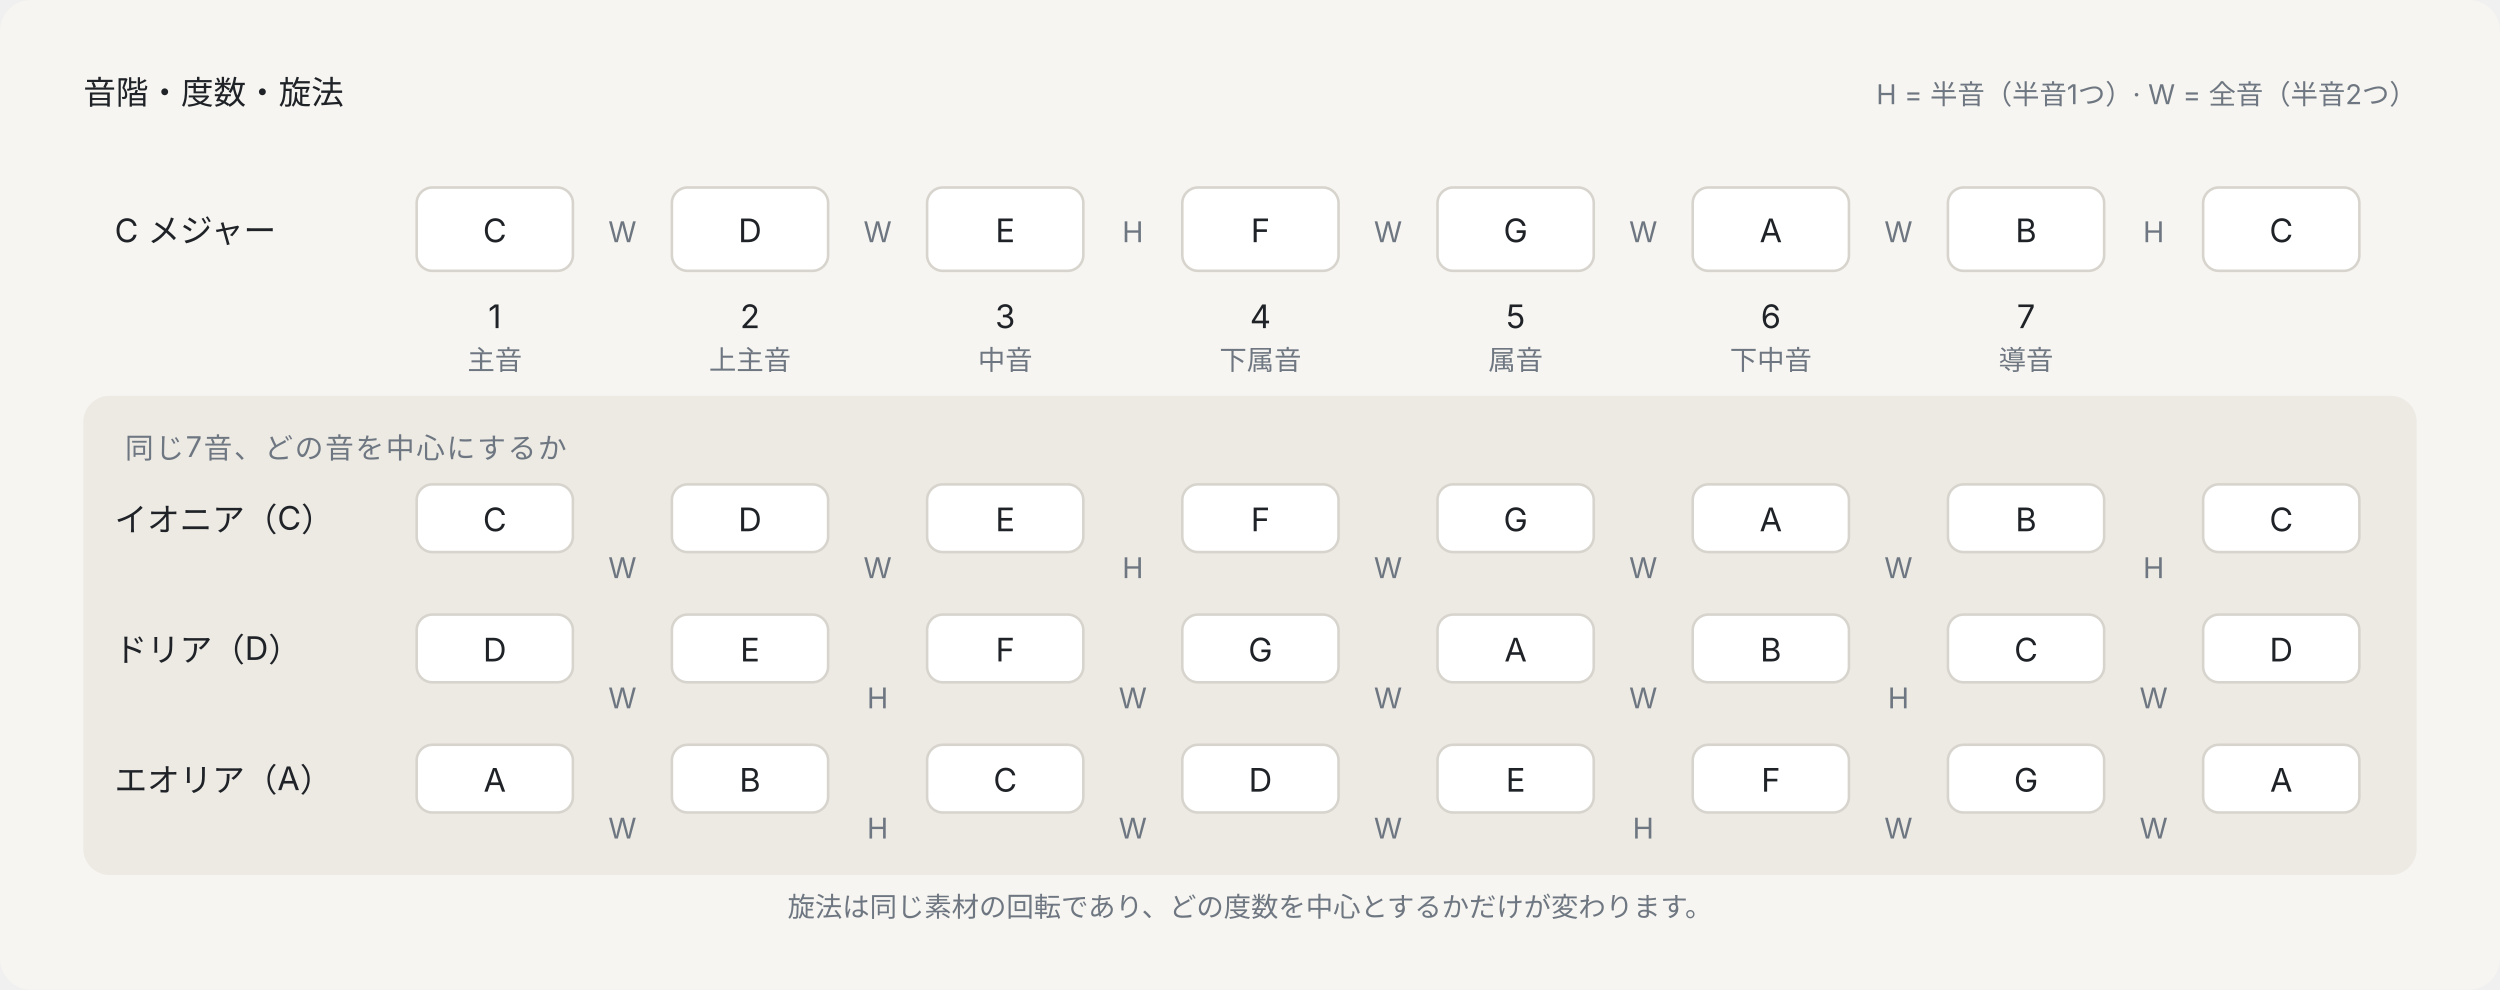
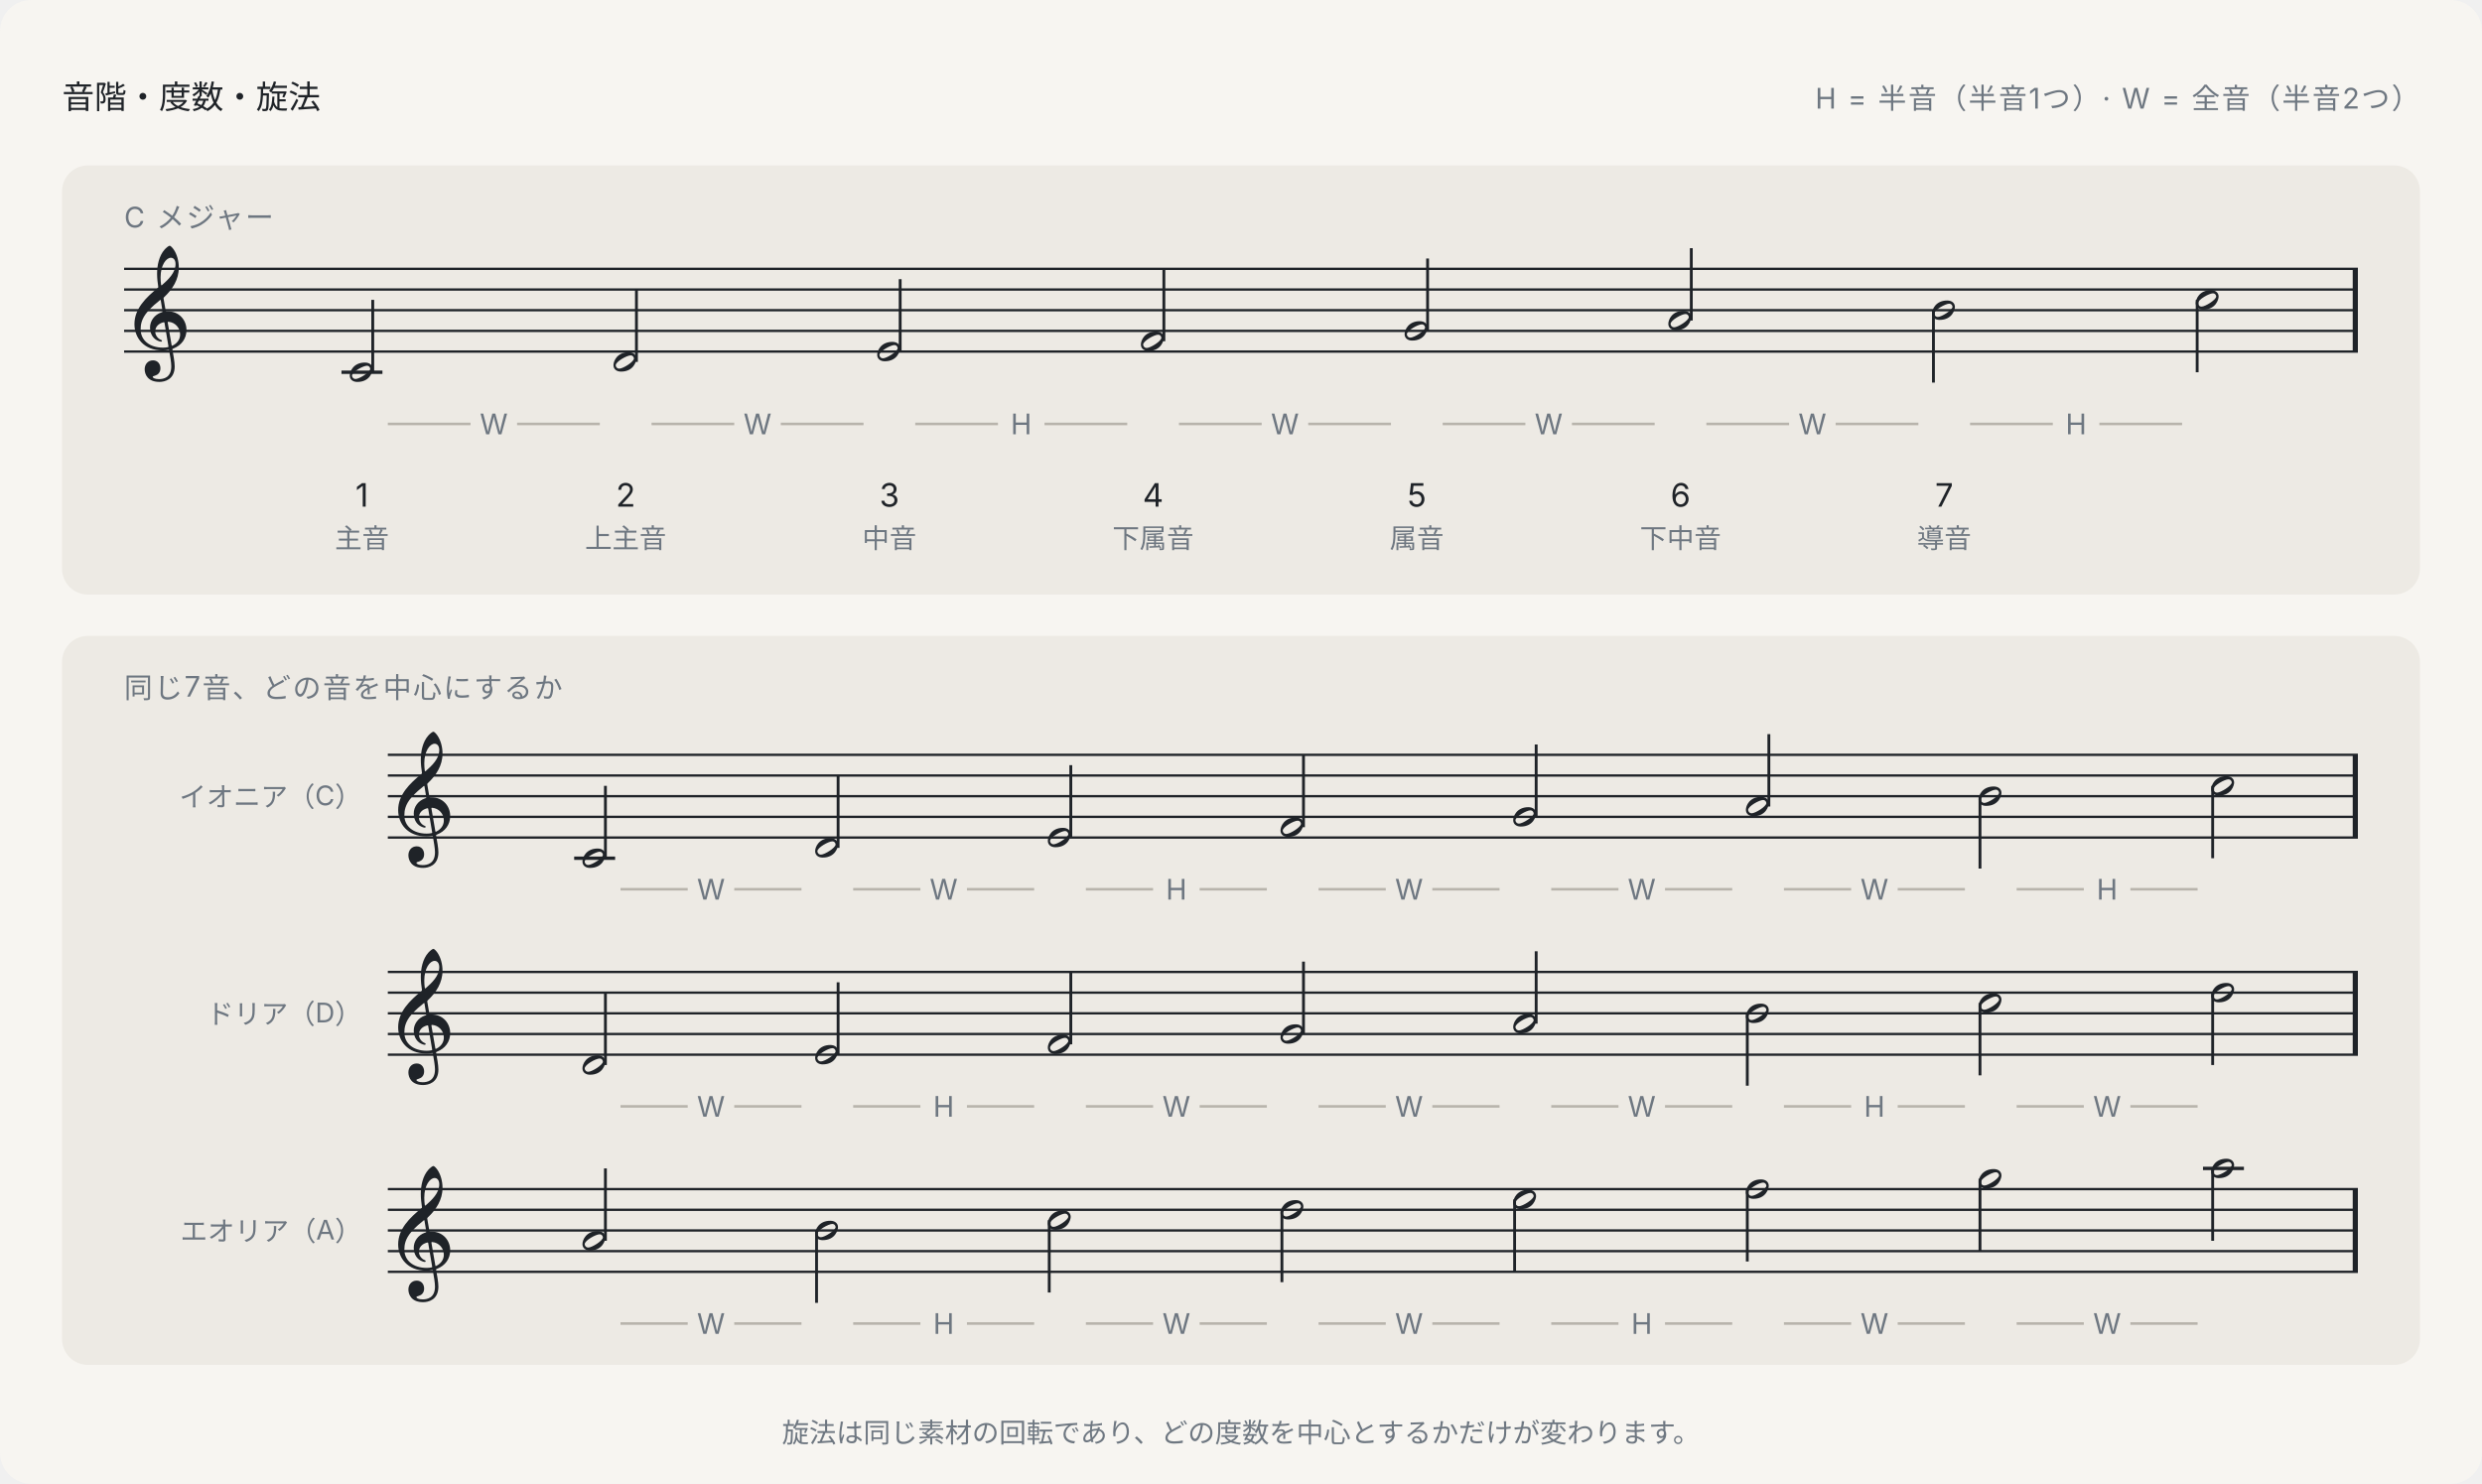
- <svg xmlns="http://www.w3.org/2000/svg" viewBox="0 0 960 380" width="960" height="380" role="img" aria-labelledby="ttl dsc">
+ <svg xmlns="http://www.w3.org/2000/svg" viewBox="0 0 960 574" width="960" height="574" role="img" aria-labelledby="ttl dsc">
  <style>
    .bg    { fill:#f7f5f1 }
    .grp   { fill:#edeae4 }
    .chip  { fill:#ffffff; stroke:#d7d4cd }
    .card  { fill:#ffffff; stroke:#8a6a1f }
    .alt   { fill:#ffffff; stroke:#3f6b8a }
-     .seam  { fill:none; stroke:#b8b4ac; stroke-dasharray:6 5 }
    .rule  { fill:none; stroke:#b8b4ac; stroke-width:1 }
    .ln    { fill:none; stroke:#8a6a1f; stroke-width:1.4 }
    .ln2   { fill:none; stroke:#3f6b8a; stroke-width:1.4 }
    .ah    { fill:#8a6a1f }
    .ah2   { fill:#3f6b8a }
-     .fill1 { fill:#8a6a1f; opacity:.16 }
-     .fill2 { fill:#3f6b8a; opacity:.16 }
    .warn  { fill:none; stroke:#a3401f; stroke-width:1.6 }
    .warnt { fill:#a3401f }
+     .staff { fill:none; stroke:#1f2328; stroke-width:.9 }
+     .bar   { fill:none; stroke:#1f2328; stroke-width:1.2 }
+     .ledger{ fill:none; stroke:#1f2328; stroke-width:1.3 }
+     .stem  { fill:none; stroke:#1f2328; stroke-width:1.1 }
+     .glyph { fill:#1f2328 }
+     .mark  { fill:#a3401f; stroke:none }
+     .markl { fill:none; stroke:#a3401f; stroke-width:1.1 }
    text   { font-family:Inter,"Helvetica Neue","Hiragino Sans","Noto Sans JP",Arial,sans-serif; fill:#1f2328 }
    .h     { font-size:12.5px }
    .lbl   { font-size:11px; fill:#6e7781; letter-spacing:.06em }
    .s     { font-size:10.5px; fill:#6e7781 }
+     .sym   { font-size:12.5px; fill:#8a6a1f }
+     .rn    { font-size:13px }
    .mono  { font-family:ui-monospace,SFMono-Regular,Menlo,Consolas,monospace; font-size:10.5px; fill:#8a6a1f }
    @media (prefers-color-scheme: dark) {
      .bg{fill:#0d1117} .grp{fill:#12171d}
      .chip{fill:#161b22;stroke:#30363d} .card{fill:#161b22;stroke:#d9b45c} .alt{fill:#161b22;stroke:#7fb3d5}
-       .seam{stroke:#484f58} .rule{stroke:#484f58}
+       .rule{stroke:#484f58}
      .ln{stroke:#d9b45c} .ln2{stroke:#7fb3d5} .ah{fill:#d9b45c} .ah2{fill:#7fb3d5}
-       .fill1{fill:#d9b45c} .fill2{fill:#7fb3d5}
-       .warn{stroke:#e08a68} .warnt{fill:#e08a68} .mono{fill:#d9b45c}
-       text{fill:#e6edf3} .lbl{fill:#8b949e} .s{fill:#8b949e}
+       .warn{stroke:#e08a68} .warnt{fill:#e08a68} .mark{fill:#e08a68} .markl{stroke:#e08a68}
+       .staff{stroke:#e6edf3} .bar{stroke:#e6edf3} .ledger{stroke:#e6edf3}
+       .stem{stroke:#e6edf3} .glyph{fill:#e6edf3}
+       text{fill:#e6edf3} .lbl{fill:#8b949e} .s{fill:#8b949e} .sym{fill:#d9b45c} .mono{fill:#d9b45c}
    }
  </style>
  <defs>
+     <path id="gClef" d="M361 262C364 243 364 244 346 238C258 208 201 129 201 44C201 -46 248 -110 316 -133C324 -136 336 -139 343 -139C351 -139 355 -134 355 -128C355 -121 347 -118 340 -115C298 -97 268 -54 268 -8C268 49 307 92 368 109C384 113 386 112 388 101L438 -197C440 -208 439 -208 424 -211C408 -214 388 -216 368 -216C193 -216 80 -119 80 20C80 79 90 158 173 252C233 319 279 356 326 394C336 402 338 401 340 390ZM470 943C503 943 530 916 530 861C530 750 435 660 356 591C349 585 345 586 343 599C339 625 337 659 337 691C337 847 409 943 470 943ZM430 103C428 115 429 118 441 117C522 110 589 42 589 -46C589 -109 551 -160 495 -188C483 -194 481 -194 479 -182ZM376 415C374 427 376 428 382 434C490 535 572 662 572 815C572 902 548 988 507 1048C492 1070 466 1098 455 1098C441 1098 410 1072 390 1050C316 968 292 843 292 739C292 681 299 616 306 575C308 563 309 561 297 551C153 432 0 289 0 87C0 -87 119 -252 364 -252C387 -252 413 -250 433 -246C444 -244 446 -243 448 -255C460 -322 475 -409 475 -456C475 -604 375 -622 316 -622C262 -622 236 -606 236 -593C236 -586 245 -583 268 -576C299 -567 335 -540 335 -482C335 -427 300 -380 239 -380C172 -380 132 -433 132 -495C132 -560 171 -658 322 -658C389 -658 519 -628 519 -458C519 -401 501 -306 490 -244C488 -232 489 -233 503 -227C604 -187 671 -102 671 11C671 139 577 252 430 252C404 252 404 252 401 270Z" />
+     <path id="noteheadHalf" d="M75 -87C54 -87 42 -76 35 -64C32 -58 29 -51 29 -44C29 5 174 84 221 84C240 84 251 75 258 63C261 57 264 51 264 44C264 1 123 -87 75 -87ZM97 -125C262 -125 295 9 295 42C295 93 254 125 196 125C47 125 0 10 0 -42C0 -95 42 -125 97 -125Z" />
    <marker id="a" markerUnits="userSpaceOnUse" markerWidth="9" markerHeight="9" refX="8" refY="4.5" orient="auto">
      <path class="ah" d="M0,0 L9,4.5 L0,9 z" />
    </marker>
    <marker id="b" markerUnits="userSpaceOnUse" markerWidth="9" markerHeight="9" refX="8" refY="4.5" orient="auto">
      <path class="ah2" d="M0,0 L9,4.5 L0,9 z" />
    </marker>
+     <marker id="w" markerUnits="userSpaceOnUse" markerWidth="9" markerHeight="9" refX="8" refY="4.5" orient="auto">
+       <path class="mark" d="M0,0 L9,4.5 L0,9 z" />
+     </marker>
  </defs>
-   <rect class="bg" x="0" y="0" width="960" height="380" rx="12" />
-   <text class="h" x="32" y="40">音階・度数・旋法</text>
-   <text class="s" x="928" y="40" text-anchor="end">H = 半音（半音1つ）· W = 全音（半音2つ）</text>
-   <text class="h" x="44" y="93">C メジャー</text>
-   <rect class="chip" x="160" y="72" width="60" height="32" rx="6" />
-   <text class="h" x="190" y="93" text-anchor="middle">C</text>
-   <rect class="chip" x="258" y="72" width="60" height="32" rx="6" />
-   <text class="h" x="288" y="93" text-anchor="middle">D</text>
-   <rect class="chip" x="356" y="72" width="60" height="32" rx="6" />
-   <text class="h" x="386" y="93" text-anchor="middle">E</text>
-   <rect class="chip" x="454" y="72" width="60" height="32" rx="6" />
-   <text class="h" x="484" y="93" text-anchor="middle">F</text>
-   <rect class="chip" x="552" y="72" width="60" height="32" rx="6" />
-   <text class="h" x="582" y="93" text-anchor="middle">G</text>
-   <rect class="chip" x="650" y="72" width="60" height="32" rx="6" />
-   <text class="h" x="680" y="93" text-anchor="middle">A</text>
-   <rect class="chip" x="748" y="72" width="60" height="32" rx="6" />
-   <text class="h" x="778" y="93" text-anchor="middle">B</text>
-   <rect class="chip" x="846" y="72" width="60" height="32" rx="6" />
-   <text class="h" x="876" y="93" text-anchor="middle">C</text>
-   <text class="lbl" x="239" y="93" text-anchor="middle">W</text>
-   <text class="lbl" x="337" y="93" text-anchor="middle">W</text>
-   <text class="lbl" x="435" y="93" text-anchor="middle">H</text>
-   <text class="lbl" x="533" y="93" text-anchor="middle">W</text>
-   <text class="lbl" x="631" y="93" text-anchor="middle">W</text>
-   <text class="lbl" x="729" y="93" text-anchor="middle">W</text>
-   <text class="lbl" x="827" y="93" text-anchor="middle">H</text>
-   <text class="h" x="190" y="126" text-anchor="middle">1</text>
-   <text class="s" x="190" y="142" text-anchor="middle">主音</text>
-   <text class="h" x="288" y="126" text-anchor="middle">2</text>
-   <text class="s" x="288" y="142" text-anchor="middle">上主音</text>
-   <text class="h" x="386" y="126" text-anchor="middle">3</text>
-   <text class="s" x="386" y="142" text-anchor="middle">中音</text>
-   <text class="h" x="484" y="126" text-anchor="middle">4</text>
-   <text class="s" x="484" y="142" text-anchor="middle">下属音</text>
-   <text class="h" x="582" y="126" text-anchor="middle">5</text>
-   <text class="s" x="582" y="142" text-anchor="middle">属音</text>
-   <text class="h" x="680" y="126" text-anchor="middle">6</text>
-   <text class="s" x="680" y="142" text-anchor="middle">下中音</text>
-   <text class="h" x="778" y="126" text-anchor="middle">7</text>
-   <text class="s" x="778" y="142" text-anchor="middle">導音</text>
-   <rect class="grp" x="32" y="152" width="896" height="184" rx="10" />
-   <text class="lbl" x="48" y="176">同じ7音、どの音を中心にするか</text>
-   <text class="h" x="44" y="204">イオニア（C）</text>
-   <rect class="chip" x="160" y="186" width="60" height="26" rx="6" />
-   <text class="h" x="190" y="204" text-anchor="middle">C</text>
-   <rect class="chip" x="258" y="186" width="60" height="26" rx="6" />
-   <text class="h" x="288" y="204" text-anchor="middle">D</text>
-   <rect class="chip" x="356" y="186" width="60" height="26" rx="6" />
-   <text class="h" x="386" y="204" text-anchor="middle">E</text>
-   <rect class="chip" x="454" y="186" width="60" height="26" rx="6" />
-   <text class="h" x="484" y="204" text-anchor="middle">F</text>
-   <rect class="chip" x="552" y="186" width="60" height="26" rx="6" />
-   <text class="h" x="582" y="204" text-anchor="middle">G</text>
-   <rect class="chip" x="650" y="186" width="60" height="26" rx="6" />
-   <text class="h" x="680" y="204" text-anchor="middle">A</text>
-   <rect class="chip" x="748" y="186" width="60" height="26" rx="6" />
-   <text class="h" x="778" y="204" text-anchor="middle">B</text>
-   <rect class="chip" x="846" y="186" width="60" height="26" rx="6" />
-   <text class="h" x="876" y="204" text-anchor="middle">C</text>
-   <text class="lbl" x="239" y="222" text-anchor="middle">W</text>
-   <text class="lbl" x="337" y="222" text-anchor="middle">W</text>
-   <text class="lbl" x="435" y="222" text-anchor="middle">H</text>
-   <text class="lbl" x="533" y="222" text-anchor="middle">W</text>
-   <text class="lbl" x="631" y="222" text-anchor="middle">W</text>
-   <text class="lbl" x="729" y="222" text-anchor="middle">W</text>
-   <text class="lbl" x="827" y="222" text-anchor="middle">H</text>
-   <text class="h" x="44" y="254">ドリア（D）</text>
-   <rect class="chip" x="160" y="236" width="60" height="26" rx="6" />
-   <text class="h" x="190" y="254" text-anchor="middle">D</text>
-   <rect class="chip" x="258" y="236" width="60" height="26" rx="6" />
-   <text class="h" x="288" y="254" text-anchor="middle">E</text>
-   <rect class="chip" x="356" y="236" width="60" height="26" rx="6" />
-   <text class="h" x="386" y="254" text-anchor="middle">F</text>
-   <rect class="chip" x="454" y="236" width="60" height="26" rx="6" />
-   <text class="h" x="484" y="254" text-anchor="middle">G</text>
-   <rect class="chip" x="552" y="236" width="60" height="26" rx="6" />
-   <text class="h" x="582" y="254" text-anchor="middle">A</text>
-   <rect class="chip" x="650" y="236" width="60" height="26" rx="6" />
-   <text class="h" x="680" y="254" text-anchor="middle">B</text>
-   <rect class="chip" x="748" y="236" width="60" height="26" rx="6" />
-   <text class="h" x="778" y="254" text-anchor="middle">C</text>
-   <rect class="chip" x="846" y="236" width="60" height="26" rx="6" />
-   <text class="h" x="876" y="254" text-anchor="middle">D</text>
-   <text class="lbl" x="239" y="272" text-anchor="middle">W</text>
-   <text class="lbl" x="337" y="272" text-anchor="middle">H</text>
-   <text class="lbl" x="435" y="272" text-anchor="middle">W</text>
-   <text class="lbl" x="533" y="272" text-anchor="middle">W</text>
-   <text class="lbl" x="631" y="272" text-anchor="middle">W</text>
-   <text class="lbl" x="729" y="272" text-anchor="middle">H</text>
-   <text class="lbl" x="827" y="272" text-anchor="middle">W</text>
-   <text class="h" x="44" y="304">エオリア（A）</text>
-   <rect class="chip" x="160" y="286" width="60" height="26" rx="6" />
-   <text class="h" x="190" y="304" text-anchor="middle">A</text>
-   <rect class="chip" x="258" y="286" width="60" height="26" rx="6" />
-   <text class="h" x="288" y="304" text-anchor="middle">B</text>
-   <rect class="chip" x="356" y="286" width="60" height="26" rx="6" />
-   <text class="h" x="386" y="304" text-anchor="middle">C</text>
-   <rect class="chip" x="454" y="286" width="60" height="26" rx="6" />
-   <text class="h" x="484" y="304" text-anchor="middle">D</text>
-   <rect class="chip" x="552" y="286" width="60" height="26" rx="6" />
-   <text class="h" x="582" y="304" text-anchor="middle">E</text>
-   <rect class="chip" x="650" y="286" width="60" height="26" rx="6" />
-   <text class="h" x="680" y="304" text-anchor="middle">F</text>
-   <rect class="chip" x="748" y="286" width="60" height="26" rx="6" />
-   <text class="h" x="778" y="304" text-anchor="middle">G</text>
-   <rect class="chip" x="846" y="286" width="60" height="26" rx="6" />
-   <text class="h" x="876" y="304" text-anchor="middle">A</text>
-   <text class="lbl" x="239" y="322" text-anchor="middle">W</text>
-   <text class="lbl" x="337" y="322" text-anchor="middle">H</text>
-   <text class="lbl" x="435" y="322" text-anchor="middle">W</text>
-   <text class="lbl" x="533" y="322" text-anchor="middle">W</text>
-   <text class="lbl" x="631" y="322" text-anchor="middle">H</text>
-   <text class="lbl" x="729" y="322" text-anchor="middle">W</text>
-   <text class="lbl" x="827" y="322" text-anchor="middle">W</text>
-   <text class="s" x="480" y="352" text-anchor="middle">旋法は同じ素材の回転であり、どの度数を中心とするかだけが変わります。</text>
+   <rect class="bg" x="0" y="0" width="960" height="574" rx="12" />
+   <text class="h" x="24" y="42">音階・度数・旋法</text>
+   <text class="lbl" x="936" y="42" text-anchor="end">H = 半音（半音1つ）· W = 全音（半音2つ）</text>
+   <rect class="grp" x="24" y="64" width="912" height="166" rx="10" />
+   <text class="lbl" x="48" y="88">C メジャー</text>
+   <g class="glyph">
+     <path class="staff" d="M48 104H912M48 112H912M48 120H912M48 128H912M48 136H912" />
+     <use href="#gClef" transform="translate(52 128) scale(0.03 -0.03)" />
+     <path class="bar" style="stroke-width:2" d="M911 104V136" />
+     <use href="#noteheadHalf" transform="translate(135.28 144) scale(0.03 -0.03)" />
+     <path class="ledger" d="M132.08 144h15.84" />
+     <path class="stem" d="M144.17 144V116" />
+     <use href="#noteheadHalf" transform="translate(237.28 140) scale(0.03 -0.03)" />
+     <path class="stem" d="M246.17 140V112" />
+     <use href="#noteheadHalf" transform="translate(339.28 136) scale(0.03 -0.03)" />
+     <path class="stem" d="M348.17 136V108" />
+     <use href="#noteheadHalf" transform="translate(441.28 132) scale(0.03 -0.03)" />
+     <path class="stem" d="M450.17 132V104" />
+     <use href="#noteheadHalf" transform="translate(543.28 128) scale(0.03 -0.03)" />
+     <path class="stem" d="M552.17 128V100" />
+     <use href="#noteheadHalf" transform="translate(645.28 124) scale(0.03 -0.03)" />
+     <path class="stem" d="M654.17 124V96" />
+     <use href="#noteheadHalf" transform="translate(747.28 120) scale(0.03 -0.03)" />
+     <path class="stem" d="M747.83 120V148" />
+     <use href="#noteheadHalf" transform="translate(849.28 116) scale(0.03 -0.03)" />
+     <path class="stem" d="M849.83 116V144" />
+   </g>
+   <path class="rule" d="M150 164H182M200 164H232" />
+   <text class="lbl" x="191" y="168" text-anchor="middle">W</text>
+   <path class="rule" d="M252 164H284M302 164H334" />
+   <text class="lbl" x="293" y="168" text-anchor="middle">W</text>
+   <path class="rule" d="M354 164H386M404 164H436" />
+   <text class="lbl" x="395" y="168" text-anchor="middle">H</text>
+   <path class="rule" d="M456 164H488M506 164H538" />
+   <text class="lbl" x="497" y="168" text-anchor="middle">W</text>
+   <path class="rule" d="M558 164H590M608 164H640" />
+   <text class="lbl" x="599" y="168" text-anchor="middle">W</text>
+   <path class="rule" d="M660 164H692M710 164H742" />
+   <text class="lbl" x="701" y="168" text-anchor="middle">W</text>
+   <path class="rule" d="M762 164H794M812 164H844" />
+   <text class="lbl" x="803" y="168" text-anchor="middle">H</text>
+   <text class="h" x="140" y="196" text-anchor="middle">1</text>
+   <text class="s" x="140" y="212" text-anchor="middle">主音</text>
+   <text class="h" x="242" y="196" text-anchor="middle">2</text>
+   <text class="s" x="242" y="212" text-anchor="middle">上主音</text>
+   <text class="h" x="344" y="196" text-anchor="middle">3</text>
+   <text class="s" x="344" y="212" text-anchor="middle">中音</text>
+   <text class="h" x="446" y="196" text-anchor="middle">4</text>
+   <text class="s" x="446" y="212" text-anchor="middle">下属音</text>
+   <text class="h" x="548" y="196" text-anchor="middle">5</text>
+   <text class="s" x="548" y="212" text-anchor="middle">属音</text>
+   <text class="h" x="650" y="196" text-anchor="middle">6</text>
+   <text class="s" x="650" y="212" text-anchor="middle">下中音</text>
+   <text class="h" x="752" y="196" text-anchor="middle">7</text>
+   <text class="s" x="752" y="212" text-anchor="middle">導音</text>
+   <rect class="grp" x="24" y="246" width="912" height="282" rx="10" />
+   <text class="lbl" x="48" y="270">同じ7音、どの音を中心にするか</text>
+   <text class="s" x="140" y="312" text-anchor="end">イオニア（C）</text>
+   <g class="glyph">
+     <path class="staff" d="M150 292H912M150 300H912M150 308H912M150 316H912M150 324H912" />
+     <use href="#gClef" transform="translate(154 316) scale(0.03 -0.03)" />
+     <path class="bar" style="stroke-width:2" d="M911 292V324" />
+     <use href="#noteheadHalf" transform="translate(225.28 332) scale(0.03 -0.03)" />
+     <path class="ledger" d="M222.08 332h15.84" />
+     <path class="stem" d="M234.17 332V304" />
+     <use href="#noteheadHalf" transform="translate(315.28 328) scale(0.03 -0.03)" />
+     <path class="stem" d="M324.17 328V300" />
+     <use href="#noteheadHalf" transform="translate(405.28 324) scale(0.03 -0.03)" />
+     <path class="stem" d="M414.17 324V296" />
+     <use href="#noteheadHalf" transform="translate(495.28 320) scale(0.03 -0.03)" />
+     <path class="stem" d="M504.17 320V292" />
+     <use href="#noteheadHalf" transform="translate(585.28 316) scale(0.03 -0.03)" />
+     <path class="stem" d="M594.17 316V288" />
+     <use href="#noteheadHalf" transform="translate(675.28 312) scale(0.03 -0.03)" />
+     <path class="stem" d="M684.17 312V284" />
+     <use href="#noteheadHalf" transform="translate(765.28 308) scale(0.03 -0.03)" />
+     <path class="stem" d="M765.83 308V336" />
+     <use href="#noteheadHalf" transform="translate(855.28 304) scale(0.03 -0.03)" />
+     <path class="stem" d="M855.83 304V332" />
+   </g>
+   <path class="rule" d="M240 344H266M284 344H310" />
+   <text class="lbl" x="275" y="348" text-anchor="middle">W</text>
+   <path class="rule" d="M330 344H356M374 344H400" />
+   <text class="lbl" x="365" y="348" text-anchor="middle">W</text>
+   <path class="rule" d="M420 344H446M464 344H490" />
+   <text class="lbl" x="455" y="348" text-anchor="middle">H</text>
+   <path class="rule" d="M510 344H536M554 344H580" />
+   <text class="lbl" x="545" y="348" text-anchor="middle">W</text>
+   <path class="rule" d="M600 344H626M644 344H670" />
+   <text class="lbl" x="635" y="348" text-anchor="middle">W</text>
+   <path class="rule" d="M690 344H716M734 344H760" />
+   <text class="lbl" x="725" y="348" text-anchor="middle">W</text>
+   <path class="rule" d="M780 344H806M824 344H850" />
+   <text class="lbl" x="815" y="348" text-anchor="middle">H</text>
+   <text class="s" x="140" y="396" text-anchor="end">ドリア（D）</text>
+   <g class="glyph">
+     <path class="staff" d="M150 376H912M150 384H912M150 392H912M150 400H912M150 408H912" />
+     <use href="#gClef" transform="translate(154 400) scale(0.03 -0.03)" />
+     <path class="bar" style="stroke-width:2" d="M911 376V408" />
+     <use href="#noteheadHalf" transform="translate(225.28 412) scale(0.03 -0.03)" />
+     <path class="stem" d="M234.17 412V384" />
+     <use href="#noteheadHalf" transform="translate(315.28 408) scale(0.03 -0.03)" />
+     <path class="stem" d="M324.17 408V380" />
+     <use href="#noteheadHalf" transform="translate(405.28 404) scale(0.03 -0.03)" />
+     <path class="stem" d="M414.17 404V376" />
+     <use href="#noteheadHalf" transform="translate(495.28 400) scale(0.03 -0.03)" />
+     <path class="stem" d="M504.17 400V372" />
+     <use href="#noteheadHalf" transform="translate(585.28 396) scale(0.03 -0.03)" />
+     <path class="stem" d="M594.17 396V368" />
+     <use href="#noteheadHalf" transform="translate(675.28 392) scale(0.03 -0.03)" />
+     <path class="stem" d="M675.83 392V420" />
+     <use href="#noteheadHalf" transform="translate(765.28 388) scale(0.03 -0.03)" />
+     <path class="stem" d="M765.83 388V416" />
+     <use href="#noteheadHalf" transform="translate(855.28 384) scale(0.03 -0.03)" />
+     <path class="stem" d="M855.83 384V412" />
+   </g>
+   <path class="rule" d="M240 428H266M284 428H310" />
+   <text class="lbl" x="275" y="432" text-anchor="middle">W</text>
+   <path class="rule" d="M330 428H356M374 428H400" />
+   <text class="lbl" x="365" y="432" text-anchor="middle">H</text>
+   <path class="rule" d="M420 428H446M464 428H490" />
+   <text class="lbl" x="455" y="432" text-anchor="middle">W</text>
+   <path class="rule" d="M510 428H536M554 428H580" />
+   <text class="lbl" x="545" y="432" text-anchor="middle">W</text>
+   <path class="rule" d="M600 428H626M644 428H670" />
+   <text class="lbl" x="635" y="432" text-anchor="middle">W</text>
+   <path class="rule" d="M690 428H716M734 428H760" />
+   <text class="lbl" x="725" y="432" text-anchor="middle">H</text>
+   <path class="rule" d="M780 428H806M824 428H850" />
+   <text class="lbl" x="815" y="432" text-anchor="middle">W</text>
+   <text class="s" x="140" y="480" text-anchor="end">エオリア（A）</text>
+   <g class="glyph">
+     <path class="staff" d="M150 460H912M150 468H912M150 476H912M150 484H912M150 492H912" />
+     <use href="#gClef" transform="translate(154 484) scale(0.03 -0.03)" />
+     <path class="bar" style="stroke-width:2" d="M911 460V492" />
+     <use href="#noteheadHalf" transform="translate(225.28 480) scale(0.03 -0.03)" />
+     <path class="stem" d="M234.17 480V452" />
+     <use href="#noteheadHalf" transform="translate(315.28 476) scale(0.03 -0.03)" />
+     <path class="stem" d="M315.83 476V504" />
+     <use href="#noteheadHalf" transform="translate(405.28 472) scale(0.03 -0.03)" />
+     <path class="stem" d="M405.83 472V500" />
+     <use href="#noteheadHalf" transform="translate(495.28 468) scale(0.03 -0.03)" />
+     <path class="stem" d="M495.83 468V496" />
+     <use href="#noteheadHalf" transform="translate(585.28 464) scale(0.03 -0.03)" />
+     <path class="stem" d="M585.83 464V492" />
+     <use href="#noteheadHalf" transform="translate(675.28 460) scale(0.03 -0.03)" />
+     <path class="stem" d="M675.83 460V488" />
+     <use href="#noteheadHalf" transform="translate(765.28 456) scale(0.03 -0.03)" />
+     <path class="stem" d="M765.83 456V484" />
+     <use href="#noteheadHalf" transform="translate(855.28 452) scale(0.03 -0.03)" />
+     <path class="ledger" d="M852.08 452h15.84" />
+     <path class="stem" d="M855.83 452V480" />
+   </g>
+   <path class="rule" d="M240 512H266M284 512H310" />
+   <text class="lbl" x="275" y="516" text-anchor="middle">W</text>
+   <path class="rule" d="M330 512H356M374 512H400" />
+   <text class="lbl" x="365" y="516" text-anchor="middle">H</text>
+   <path class="rule" d="M420 512H446M464 512H490" />
+   <text class="lbl" x="455" y="516" text-anchor="middle">W</text>
+   <path class="rule" d="M510 512H536M554 512H580" />
+   <text class="lbl" x="545" y="516" text-anchor="middle">W</text>
+   <path class="rule" d="M600 512H626M644 512H670" />
+   <text class="lbl" x="635" y="516" text-anchor="middle">H</text>
+   <path class="rule" d="M690 512H716M734 512H760" />
+   <text class="lbl" x="725" y="516" text-anchor="middle">W</text>
+   <path class="rule" d="M780 512H806M824 512H850" />
+   <text class="lbl" x="815" y="516" text-anchor="middle">W</text>
+   <text class="s" x="480" y="558" text-anchor="middle">旋法は同じ素材の回転であり、どの度数を中心とするかだけが変わります。</text>
</svg>
